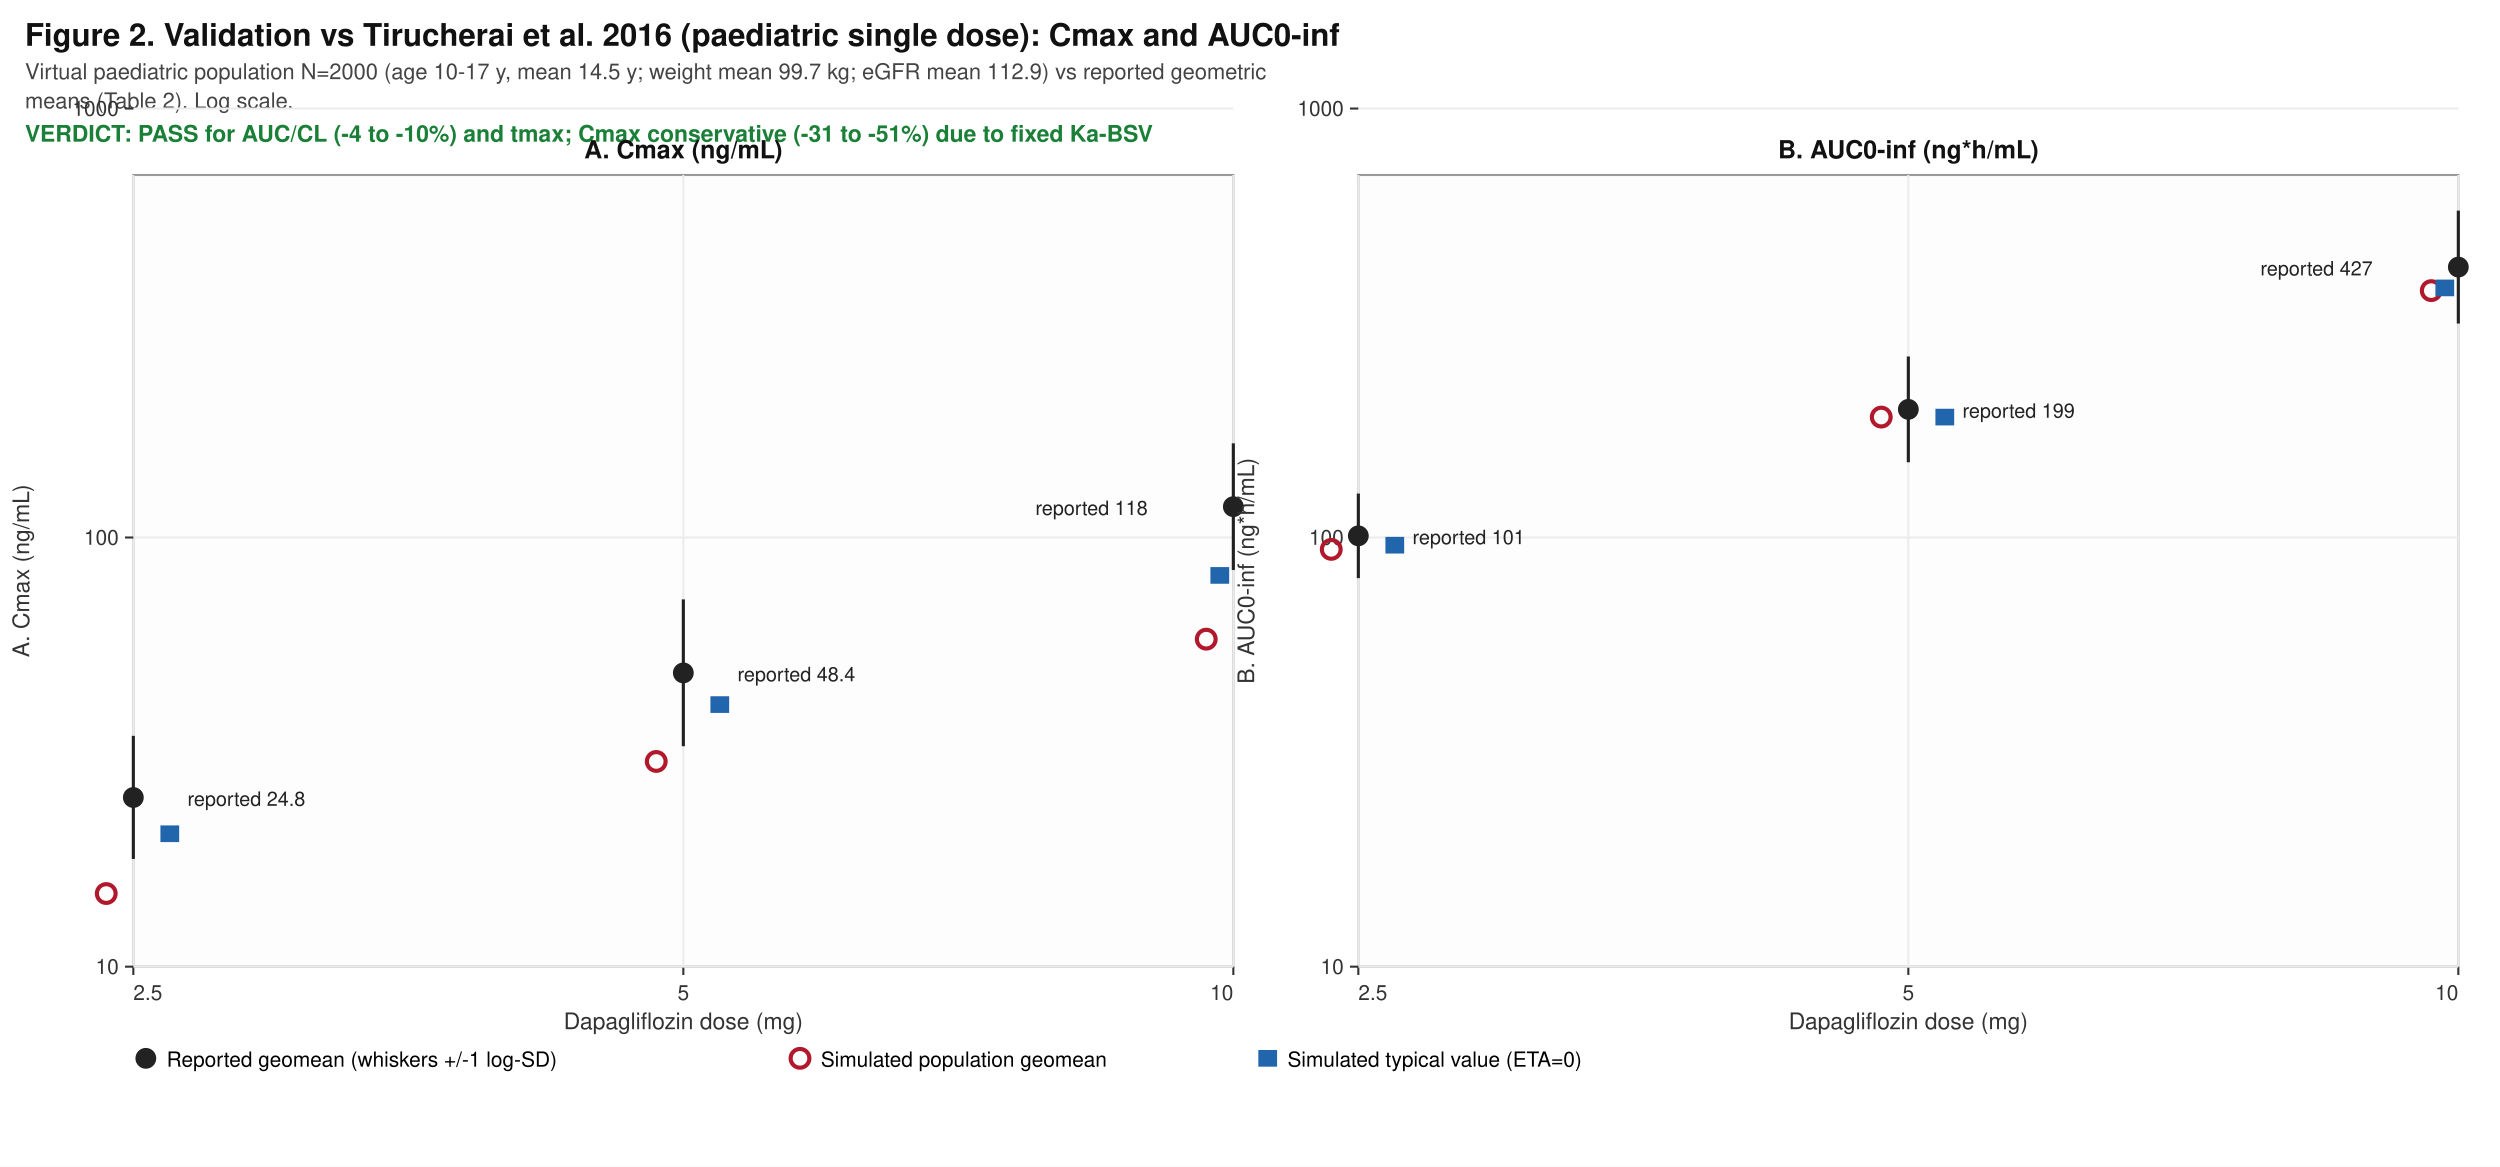
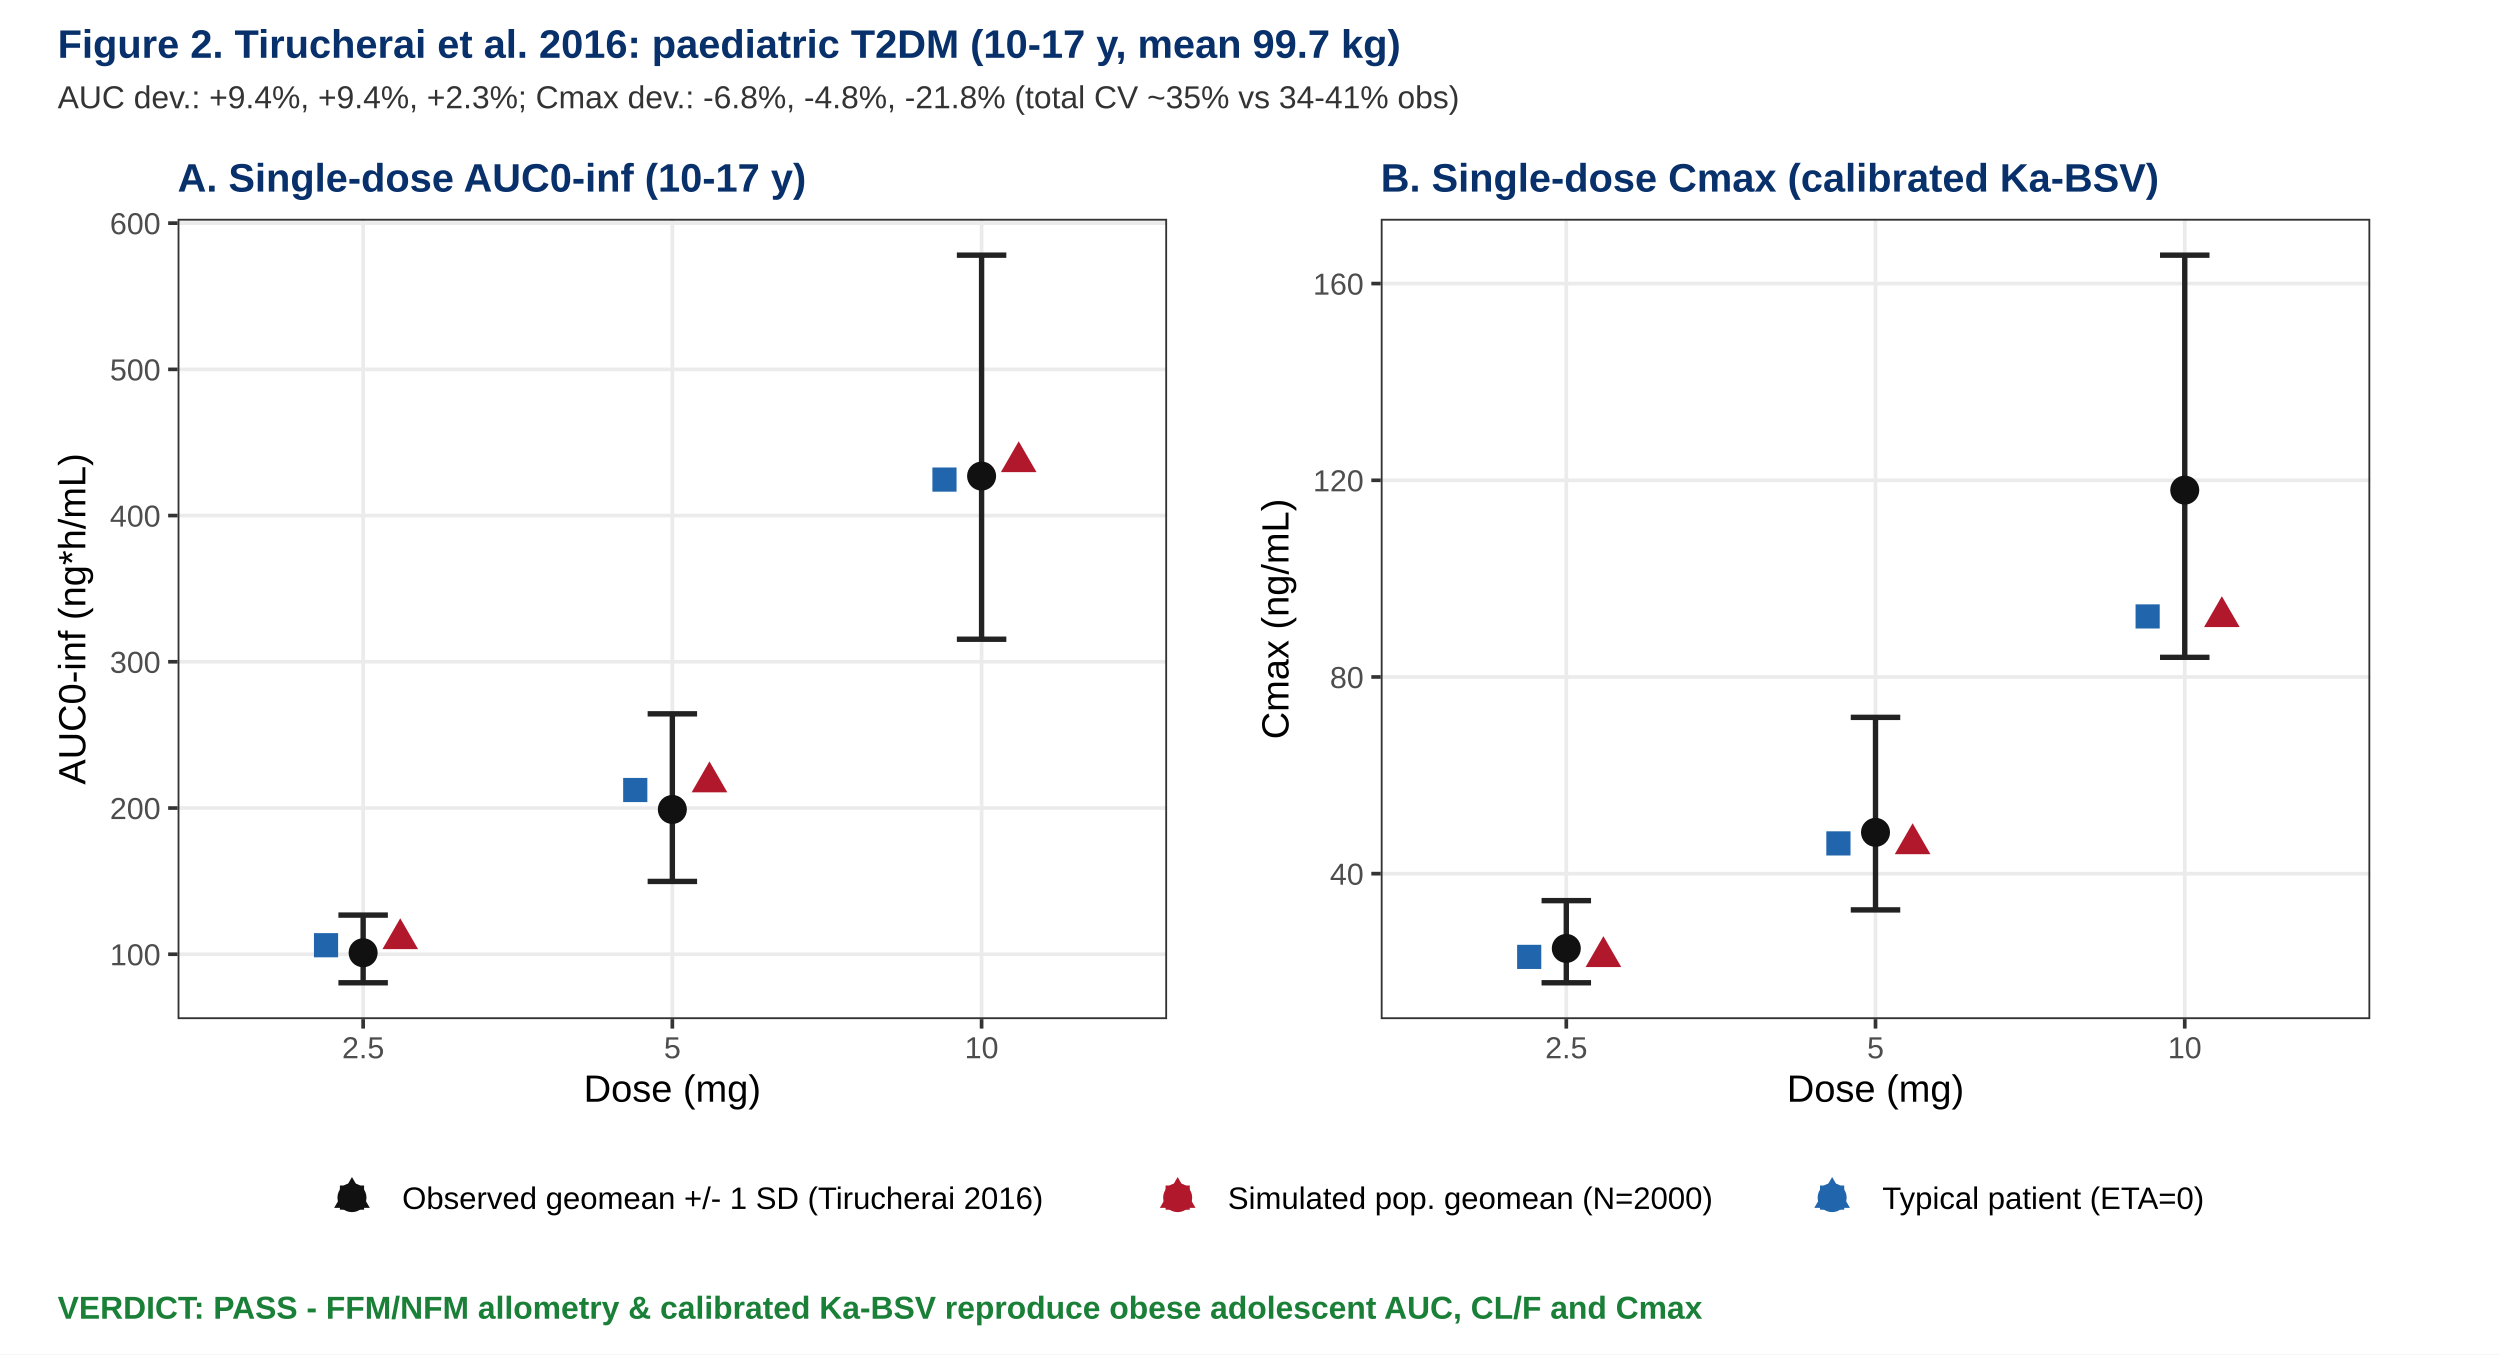
- <svg xmlns="http://www.w3.org/2000/svg" width="1200" height="560" viewBox="0 0 1200 560" font-family="Helvetica, Arial, sans-serif">
-   <rect width="1200" height="560" fill="white" />
-   <rect width="1200" height="1" fill="none" />
-   <text x="12" y="22" font-size="15" font-weight="bold" fill="#111">Figure 2. Validation vs Tirucherai et al. 2016 (paediatric single dose): Cmax and AUC0-inf</text>
-   <text x="12" y="38" font-size="10.5" fill="#444">Virtual paediatric population N=2000 (age 10-17 y, mean 14.5 y; weight mean 99.7 kg; eGFR mean 112.9) vs reported geometric</text>
-   <text x="12" y="52" font-size="10.5" fill="#444">means (Table 2). Log scale.</text>
-   <text x="12" y="68" font-size="11" font-weight="bold" fill="#1a7f37">VERDICT: PASS for AUC/CL (-4 to -10%) and tmax; Cmax conservative (-31 to -51%) due to fixed Ka-BSV</text>
-   <rect x="64" y="84" width="528" height="380" fill="#fdfdfd" stroke="#999" />
-   <line x1="64.0" y1="84" x2="64.0" y2="464" stroke="#ececec" />
-   <line x1="64.0" y1="464" x2="64.0" y2="468" stroke="#333" />
-   <text x="64.0" y="480" font-size="10" text-anchor="start" fill="#333">2.5</text>
-   <line x1="328.0" y1="84" x2="328.0" y2="464" stroke="#ececec" />
-   <line x1="328.0" y1="464" x2="328.0" y2="468" stroke="#333" />
-   <text x="328.0" y="480" font-size="10" text-anchor="middle" fill="#333">5</text>
-   <line x1="592.0" y1="84" x2="592.0" y2="464" stroke="#ececec" />
-   <line x1="592.0" y1="464" x2="592.0" y2="468" stroke="#333" />
-   <text x="592.0" y="480" font-size="10" text-anchor="end" fill="#333">10</text>
-   <line x1="64" y1="464.0" x2="592" y2="464.0" stroke="#ececec" />
-   <line x1="60" y1="464.0" x2="64" y2="464.0" stroke="#333" />
-   <text x="57" y="467.5" font-size="10" text-anchor="end" fill="#333">10</text>
-   <line x1="64" y1="258.0" x2="592" y2="258.0" stroke="#ececec" />
-   <line x1="60" y1="258.0" x2="64" y2="258.0" stroke="#333" />
-   <text x="57" y="261.5" font-size="10" text-anchor="end" fill="#333">100</text>
-   <line x1="64" y1="52.1" x2="592" y2="52.1" stroke="#ececec" />
-   <line x1="60" y1="52.1" x2="64" y2="52.1" stroke="#333" />
-   <text x="57" y="55.6" font-size="10" text-anchor="end" fill="#333">1000</text>
-   <text x="328.0" y="76" font-size="12" font-weight="bold" text-anchor="middle" fill="#111">A. Cmax (ng/mL)</text>
-   <text x="328.0" y="494" font-size="11" text-anchor="middle" fill="#333">Dapagliflozin dose (mg)</text>
-   <text x="14" y="274.0" font-size="11" text-anchor="middle" fill="#333" transform="rotate(-90 14 274.0)">A. Cmax (ng/mL)</text>
-   <line x1="64.0" y1="412.3" x2="64.0" y2="353.2" stroke="#222" stroke-width="1.5" />
-   <circle cx="64.0" cy="382.8" r="5" fill="#222" />
-   <circle cx="51.0" cy="428.9" r="4.5" fill="none" stroke="#b2182b" stroke-width="2" />
-   <rect x="77.0" y="396.2" width="9" height="8" fill="#2166ac" />
-   <text x="90.0" y="386.8" font-size="9.5" fill="#222">reported 24.8</text>
-   <line x1="328.0" y1="358.2" x2="328.0" y2="287.7" stroke="#222" stroke-width="1.5" />
-   <circle cx="328.0" cy="323.0" r="5" fill="#222" />
-   <circle cx="315.0" cy="365.5" r="4.5" fill="none" stroke="#b2182b" stroke-width="2" />
-   <rect x="341.0" y="334.2" width="9" height="8" fill="#2166ac" />
-   <text x="354.0" y="327.0" font-size="9.5" fill="#222">reported 48.4</text>
-   <line x1="592.0" y1="273.6" x2="592.0" y2="212.8" stroke="#222" stroke-width="1.5" />
-   <circle cx="592.0" cy="243.2" r="5" fill="#222" />
-   <circle cx="579.0" cy="306.8" r="4.5" fill="none" stroke="#b2182b" stroke-width="2" />
-   <rect x="581.0" y="272.2" width="9" height="8" fill="#2166ac" />
-   <text x="497.0" y="247.2" font-size="9.5" fill="#222">reported 118</text>
-   <rect x="652" y="84" width="528" height="380" fill="#fdfdfd" stroke="#999" />
-   <line x1="652.0" y1="84" x2="652.0" y2="464" stroke="#ececec" />
-   <line x1="652.0" y1="464" x2="652.0" y2="468" stroke="#333" />
-   <text x="652.0" y="480" font-size="10" text-anchor="start" fill="#333">2.5</text>
-   <line x1="916.0" y1="84" x2="916.0" y2="464" stroke="#ececec" />
-   <line x1="916.0" y1="464" x2="916.0" y2="468" stroke="#333" />
-   <text x="916.0" y="480" font-size="10" text-anchor="middle" fill="#333">5</text>
-   <line x1="1180.0" y1="84" x2="1180.0" y2="464" stroke="#ececec" />
-   <line x1="1180.0" y1="464" x2="1180.0" y2="468" stroke="#333" />
-   <text x="1180.0" y="480" font-size="10" text-anchor="end" fill="#333">10</text>
-   <line x1="652" y1="464.0" x2="1180" y2="464.0" stroke="#ececec" />
-   <line x1="648" y1="464.0" x2="652" y2="464.0" stroke="#333" />
-   <text x="645" y="467.5" font-size="10" text-anchor="end" fill="#333">10</text>
-   <line x1="652" y1="258.0" x2="1180" y2="258.0" stroke="#ececec" />
-   <line x1="648" y1="258.0" x2="652" y2="258.0" stroke="#333" />
-   <text x="645" y="261.5" font-size="10" text-anchor="end" fill="#333">100</text>
-   <line x1="652" y1="52.1" x2="1180" y2="52.1" stroke="#ececec" />
-   <line x1="648" y1="52.1" x2="652" y2="52.1" stroke="#333" />
-   <text x="645" y="55.6" font-size="10" text-anchor="end" fill="#333">1000</text>
-   <text x="916.0" y="76" font-size="12" font-weight="bold" text-anchor="middle" fill="#111">B. AUC0-inf (ng*h/mL)</text>
-   <text x="916.0" y="494" font-size="11" text-anchor="middle" fill="#333">Dapagliflozin dose (mg)</text>
-   <text x="602" y="274.0" font-size="11" text-anchor="middle" fill="#333" transform="rotate(-90 602 274.0)">B. AUC0-inf (ng*h/mL)</text>
-   <line x1="652.0" y1="277.5" x2="652.0" y2="236.9" stroke="#222" stroke-width="1.5" />
-   <circle cx="652.0" cy="257.2" r="5" fill="#222" />
-   <circle cx="639.0" cy="263.7" r="4.5" fill="none" stroke="#b2182b" stroke-width="2" />
-   <rect x="665.0" y="257.7" width="9" height="8" fill="#2166ac" />
-   <text x="678.0" y="261.2" font-size="9.5" fill="#222">reported 101</text>
-   <line x1="916.0" y1="221.9" x2="916.0" y2="171.1" stroke="#222" stroke-width="1.5" />
-   <circle cx="916.0" cy="196.5" r="5" fill="#222" />
-   <circle cx="903.0" cy="200.2" r="4.5" fill="none" stroke="#b2182b" stroke-width="2" />
-   <rect x="929.0" y="196.2" width="9" height="8" fill="#2166ac" />
-   <text x="942.0" y="200.5" font-size="9.5" fill="#222">reported 199</text>
-   <line x1="1180.0" y1="155.3" x2="1180.0" y2="101.1" stroke="#222" stroke-width="1.5" />
-   <circle cx="1180.0" cy="128.2" r="5" fill="#222" />
-   <circle cx="1167.0" cy="139.5" r="4.5" fill="none" stroke="#b2182b" stroke-width="2" />
-   <rect x="1169.0" y="134.2" width="9" height="8" fill="#2166ac" />
-   <text x="1085.0" y="132.2" font-size="9.5" fill="#222">reported 427</text>
-   <circle cx="70" cy="508" r="5" fill="#222" />
-   <text x="80" y="512" font-size="10">Reported geomean (whiskers +/-1 log-SD)</text>
-   <circle cx="384" cy="508" r="4.5" fill="none" stroke="#b2182b" stroke-width="2" />
-   <text x="394" y="512" font-size="10">Simulated population geomean</text>
-   <rect x="604" y="504" width="9" height="8" fill="#2166ac" />
-   <text x="618" y="512" font-size="10">Simulated typical value (ETA=0)</text>
+ <svg xmlns="http://www.w3.org/2000/svg" class="svglite" width="691.20pt" height="374.40pt" viewBox="0 0 691.20 374.40">
+   <defs>
+     <style type="text/css">
+     .svglite line, .svglite polyline, .svglite polygon, .svglite path, .svglite rect, .svglite circle {
+       fill: none;
+       stroke: #000000;
+       stroke-linecap: round;
+       stroke-linejoin: round;
+       stroke-miterlimit: 10.00;
+     }
+     .svglite text {
+       white-space: pre;
+     }
+   </style>
+   </defs>
+   <rect width="100%" height="100%" style="stroke: none; fill: #FFFFFF;" />
+   <defs>
+     <clipPath id="fig2_cpMC4wMHw2OTEuMjB8MC4wMHwzNzQuNDA=">
+       <rect x="0.00" y="0.00" width="691.20" height="374.40" />
+     </clipPath>
+   </defs>
+   <g clip-path="url(#fig2_cpMC4wMHw2OTEuMjB8MC4wMHwzNzQuNDA=)">
+     <rect x="0.00" y="0" width="691.20" height="374.40" style="stroke-width: 1.02; stroke: #FFFFFF; fill: #FFFFFF;" />
+   </g>
+   <defs>
+     <clipPath id="fig2_cpNDkuMTB8NjU1LjMzfDYwLjUwfDI4MS43Nw==">
+       <rect x="49.10" y="60.50" width="606.23" height="221.27" />
+     </clipPath>
+   </defs>
+   <g clip-path="url(#fig2_cpNDkuMTB8NjU1LjMzfDYwLjUwfDI4MS43Nw==)">
+ </g>
+   <g clip-path="url(#fig2_cpMC4wMHw2OTEuMjB8MC4wMHwzNzQuNDA=)">
+ </g>
+   <defs>
+     <clipPath id="fig2_cpNy45N3wzNDAuNjJ8MzYuOTl8MzUyLjk2">
+       <rect x="7.97" y="36.99" width="332.65" height="315.97" />
+     </clipPath>
+   </defs>
+   <g clip-path="url(#fig2_cpNy45N3wzNDAuNjJ8MzYuOTl8MzUyLjk2)">
+     <rect x="7.97" y="36.99" width="332.65" height="315.97" style="stroke-width: 1.02; stroke: #FFFFFF; fill: #FFFFFF;" />
+   </g>
+   <g clip-path="url(#fig2_cpMC4wMHw2OTEuMjB8MC4wMHwzNzQuNDA=)">
+ </g>
+   <defs>
+     <clipPath id="fig2_cpNDkuMTB8MzIyLjY5fDYwLjUwfDI4MS43Nw==">
+       <rect x="49.10" y="60.50" width="273.58" height="221.27" />
+     </clipPath>
+   </defs>
+   <g clip-path="url(#fig2_cpNDkuMTB8MzIyLjY5fDYwLjUwfDI4MS43Nw==)">
+     <rect x="49.10" y="60.50" width="273.58" height="221.27" style="stroke-width: 1.02; stroke: none; fill: #FFFFFF;" />
+     <polyline points="49.10,263.82 322.69,263.82 " style="stroke-width: 1.02; stroke: #EBEBEB; stroke-linecap: butt;" />
+     <polyline points="49.10,223.40 322.69,223.40 " style="stroke-width: 1.02; stroke: #EBEBEB; stroke-linecap: butt;" />
+     <polyline points="49.10,182.97 322.69,182.97 " style="stroke-width: 1.02; stroke: #EBEBEB; stroke-linecap: butt;" />
+     <polyline points="49.10,142.54 322.69,142.54 " style="stroke-width: 1.02; stroke: #EBEBEB; stroke-linecap: butt;" />
+     <polyline points="49.10,102.12 322.69,102.12 " style="stroke-width: 1.02; stroke: #EBEBEB; stroke-linecap: butt;" />
+     <polyline points="49.10,61.69 322.69,61.69 " style="stroke-width: 1.02; stroke: #EBEBEB; stroke-linecap: butt;" />
+     <polyline points="100.40,281.77 100.40,60.50 " style="stroke-width: 1.02; stroke: #EBEBEB; stroke-linecap: butt;" />
+     <polyline points="185.89,281.77 185.89,60.50 " style="stroke-width: 1.02; stroke: #EBEBEB; stroke-linecap: butt;" />
+     <polyline points="271.39,281.77 271.39,60.50 " style="stroke-width: 1.02; stroke: #EBEBEB; stroke-linecap: butt;" />
+     <polyline points="93.56,253.01 107.24,253.01 " style="stroke-width: 1.49; stroke: #222222; stroke-linecap: butt;" />
+     <polyline points="100.40,253.01 100.40,271.71 " style="stroke-width: 1.49; stroke: #222222; stroke-linecap: butt;" />
+     <polyline points="93.56,271.71 107.24,271.71 " style="stroke-width: 1.49; stroke: #222222; stroke-linecap: butt;" />
+     <polyline points="179.06,197.36 192.73,197.36 " style="stroke-width: 1.49; stroke: #222222; stroke-linecap: butt;" />
+     <polyline points="185.89,197.36 185.89,243.70 " style="stroke-width: 1.49; stroke: #222222; stroke-linecap: butt;" />
+     <polyline points="179.06,243.70 192.73,243.70 " style="stroke-width: 1.49; stroke: #222222; stroke-linecap: butt;" />
+     <polyline points="264.55,70.55 278.23,70.55 " style="stroke-width: 1.49; stroke: #222222; stroke-linecap: butt;" />
+     <polyline points="271.39,70.55 271.39,176.74 " style="stroke-width: 1.49; stroke: #222222; stroke-linecap: butt;" />
+     <polyline points="264.55,176.74 278.23,176.74 " style="stroke-width: 1.49; stroke: #222222; stroke-linecap: butt;" />
+     <circle cx="100.40" cy="263.42" r="3.66" style="stroke-width: 0.71; stroke: #111111; fill: #111111;" />
+     <circle cx="185.89" cy="223.80" r="3.66" style="stroke-width: 0.71; stroke: #111111; fill: #111111;" />
+     <circle cx="271.39" cy="131.63" r="3.66" style="stroke-width: 0.71; stroke: #111111; fill: #111111;" />
+     <polygon points="110.66,253.88 115.59,262.42 105.73,262.42 " style="stroke-width: 0.71; stroke: none; fill: #B2182B;" />
+     <polygon points="196.15,210.51 201.09,219.06 191.22,219.06 " style="stroke-width: 0.71; stroke: none; fill: #B2182B;" />
+     <polygon points="281.65,122.00 286.58,130.54 276.72,130.54 " style="stroke-width: 0.71; stroke: none; fill: #B2182B;" />
+     <polygon points="86.80,264.68 93.48,264.68 93.48,257.99 86.80,257.99 " style="stroke-width: 0.71; stroke: none; fill: #2166AC;" />
+     <polygon points="172.29,221.76 178.98,221.76 178.98,215.08 172.29,215.08 " style="stroke-width: 0.71; stroke: none; fill: #2166AC;" />
+     <polygon points="257.79,135.94 264.47,135.94 264.47,129.25 257.79,129.25 " style="stroke-width: 0.71; stroke: none; fill: #2166AC;" />
+     <rect x="49.10" y="60.50" width="273.58" height="221.27" style="stroke-width: 1.02; stroke: #333333;" />
+   </g>
+   <g clip-path="url(#fig2_cpMC4wMHw2OTEuMjB8MC4wMHwzNzQuNDA=)">
+     <text x="44.40" y="266.88" text-anchor="end" style="font-size: 8.40px;fill: #4D4D4D; font-family: &quot;Liberation Sans&quot;;" textLength="16.01px" lengthAdjust="spacingAndGlyphs">100</text>
+     <text x="44.40" y="226.45" text-anchor="end" style="font-size: 8.40px;fill: #4D4D4D; font-family: &quot;Liberation Sans&quot;;" textLength="16.01px" lengthAdjust="spacingAndGlyphs">200</text>
+     <text x="44.40" y="186.03" text-anchor="end" style="font-size: 8.40px;fill: #4D4D4D; font-family: &quot;Liberation Sans&quot;;" textLength="16.01px" lengthAdjust="spacingAndGlyphs">300</text>
+     <text x="44.40" y="145.60" text-anchor="end" style="font-size: 8.40px;fill: #4D4D4D; font-family: &quot;Liberation Sans&quot;;" textLength="16.01px" lengthAdjust="spacingAndGlyphs">400</text>
+     <text x="44.40" y="105.17" text-anchor="end" style="font-size: 8.40px;fill: #4D4D4D; font-family: &quot;Liberation Sans&quot;;" textLength="16.01px" lengthAdjust="spacingAndGlyphs">500</text>
+     <text x="44.40" y="64.75" text-anchor="end" style="font-size: 8.40px;fill: #4D4D4D; font-family: &quot;Liberation Sans&quot;;" textLength="16.01px" lengthAdjust="spacingAndGlyphs">600</text>
+     <polyline points="46.49,263.82 49.10,263.82 " style="stroke-width: 1.02; stroke: #333333; stroke-linecap: butt;" />
+     <polyline points="46.49,223.40 49.10,223.40 " style="stroke-width: 1.02; stroke: #333333; stroke-linecap: butt;" />
+     <polyline points="46.49,182.97 49.10,182.97 " style="stroke-width: 1.02; stroke: #333333; stroke-linecap: butt;" />
+     <polyline points="46.49,142.54 49.10,142.54 " style="stroke-width: 1.02; stroke: #333333; stroke-linecap: butt;" />
+     <polyline points="46.49,102.12 49.10,102.12 " style="stroke-width: 1.02; stroke: #333333; stroke-linecap: butt;" />
+     <polyline points="46.49,61.69 49.10,61.69 " style="stroke-width: 1.02; stroke: #333333; stroke-linecap: butt;" />
+     <polyline points="100.40,284.39 100.40,281.77 " style="stroke-width: 1.02; stroke: #333333; stroke-linecap: butt;" />
+     <polyline points="185.89,284.39 185.89,281.77 " style="stroke-width: 1.02; stroke: #333333; stroke-linecap: butt;" />
+     <polyline points="271.39,284.39 271.39,281.77 " style="stroke-width: 1.02; stroke: #333333; stroke-linecap: butt;" />
+     <text x="100.40" y="292.59" text-anchor="middle" style="font-size: 8.40px;fill: #4D4D4D; font-family: &quot;Liberation Sans&quot;;" textLength="13.33px" lengthAdjust="spacingAndGlyphs">2.5</text>
+     <text x="185.89" y="292.59" text-anchor="middle" style="font-size: 8.40px;fill: #4D4D4D; font-family: &quot;Liberation Sans&quot;;" textLength="5.34px" lengthAdjust="spacingAndGlyphs">5</text>
+     <text x="271.39" y="292.59" text-anchor="middle" style="font-size: 8.40px;fill: #4D4D4D; font-family: &quot;Liberation Sans&quot;;" textLength="10.67px" lengthAdjust="spacingAndGlyphs">10</text>
+     <text x="185.89" y="304.60" text-anchor="middle" style="font-size: 10.50px; font-family: &quot;Liberation Sans&quot;;" textLength="54.85px" lengthAdjust="spacingAndGlyphs">Dose (mg)</text>
+     <text transform="translate(23.59,171.13) rotate(-90)" text-anchor="middle" style="font-size: 10.50px; font-family: &quot;Liberation Sans&quot;;" textLength="102.27px" lengthAdjust="spacingAndGlyphs">AUC0-inf (ng*h/mL)</text>
+     <text x="49.10" y="52.98" style="font-size: 11.00px; font-weight: bold;fill: #08306B; font-family: &quot;Liberation Sans&quot;;" textLength="207.06px" lengthAdjust="spacingAndGlyphs">A. Single-dose AUC0-inf (10-17 y)</text>
+   </g>
+   <defs>
+     <clipPath id="fig2_cpMzQwLjYyfDY3My4yN3wzNi45OXwzNTIuOTY=">
+       <rect x="340.62" y="36.99" width="332.65" height="315.97" />
+     </clipPath>
+   </defs>
+   <g clip-path="url(#fig2_cpMzQwLjYyfDY3My4yN3wzNi45OXwzNTIuOTY=)">
+     <rect x="340.62" y="36.99" width="332.65" height="315.97" style="stroke-width: 1.02; stroke: #FFFFFF; fill: #FFFFFF;" />
+   </g>
+   <g clip-path="url(#fig2_cpMC4wMHw2OTEuMjB8MC4wMHwzNzQuNDA=)">
+ </g>
+   <defs>
+     <clipPath id="fig2_cpMzgxLjc1fDY1NS4zM3w2MC41MHwyODEuNzc=">
+       <rect x="381.75" y="60.50" width="273.58" height="221.27" />
+     </clipPath>
+   </defs>
+   <g clip-path="url(#fig2_cpMzgxLjc1fDY1NS4zM3w2MC41MHwyODEuNzc=)">
+     <rect x="381.75" y="60.50" width="273.58" height="221.27" style="stroke-width: 1.02; stroke: none; fill: #FFFFFF;" />
+     <polyline points="381.75,241.55 655.33,241.55 " style="stroke-width: 1.02; stroke: #EBEBEB; stroke-linecap: butt;" />
+     <polyline points="381.75,187.17 655.33,187.17 " style="stroke-width: 1.02; stroke: #EBEBEB; stroke-linecap: butt;" />
+     <polyline points="381.75,132.79 655.33,132.79 " style="stroke-width: 1.02; stroke: #EBEBEB; stroke-linecap: butt;" />
+     <polyline points="381.75,78.40 655.33,78.40 " style="stroke-width: 1.02; stroke: #EBEBEB; stroke-linecap: butt;" />
+     <polyline points="433.05,281.77 433.05,60.50 " style="stroke-width: 1.02; stroke: #EBEBEB; stroke-linecap: butt;" />
+     <polyline points="518.54,281.77 518.54,60.50 " style="stroke-width: 1.02; stroke: #EBEBEB; stroke-linecap: butt;" />
+     <polyline points="604.04,281.77 604.04,60.50 " style="stroke-width: 1.02; stroke: #EBEBEB; stroke-linecap: butt;" />
+     <polyline points="426.21,249.00 439.89,249.00 " style="stroke-width: 1.49; stroke: #222222; stroke-linecap: butt;" />
+     <polyline points="433.05,249.00 433.05,271.71 " style="stroke-width: 1.49; stroke: #222222; stroke-linecap: butt;" />
+     <polyline points="426.21,271.71 439.89,271.71 " style="stroke-width: 1.49; stroke: #222222; stroke-linecap: butt;" />
+     <polyline points="511.70,198.34 525.38,198.34 " style="stroke-width: 1.49; stroke: #222222; stroke-linecap: butt;" />
+     <polyline points="518.54,198.34 518.54,251.57 " style="stroke-width: 1.49; stroke: #222222; stroke-linecap: butt;" />
+     <polyline points="511.70,251.57 525.38,251.57 " style="stroke-width: 1.49; stroke: #222222; stroke-linecap: butt;" />
+     <polyline points="597.20,70.55 610.88,70.55 " style="stroke-width: 1.49; stroke: #222222; stroke-linecap: butt;" />
+     <polyline points="604.04,70.55 604.04,181.74 " style="stroke-width: 1.49; stroke: #222222; stroke-linecap: butt;" />
+     <polyline points="597.20,181.74 610.88,181.74 " style="stroke-width: 1.49; stroke: #222222; stroke-linecap: butt;" />
+     <circle cx="433.05" cy="262.22" r="3.66" style="stroke-width: 0.71; stroke: #111111; fill: #111111;" />
+     <circle cx="518.54" cy="230.13" r="3.66" style="stroke-width: 0.71; stroke: #111111; fill: #111111;" />
+     <circle cx="604.04" cy="135.51" r="3.66" style="stroke-width: 0.71; stroke: #111111; fill: #111111;" />
+     <polygon points="443.31,258.82 448.24,267.37 438.38,267.37 " style="stroke-width: 0.71; stroke: none; fill: #B2182B;" />
+     <polygon points="528.80,227.61 533.73,236.16 523.87,236.16 " style="stroke-width: 0.71; stroke: none; fill: #B2182B;" />
+     <polygon points="614.30,164.84 619.23,173.38 609.37,173.38 " style="stroke-width: 0.71; stroke: none; fill: #B2182B;" />
+     <polygon points="419.45,267.90 426.13,267.90 426.13,261.22 419.45,261.22 " style="stroke-width: 0.71; stroke: none; fill: #2166AC;" />
+     <polygon points="504.94,236.53 511.63,236.53 511.63,229.84 504.94,229.84 " style="stroke-width: 0.71; stroke: none; fill: #2166AC;" />
+     <polygon points="590.44,173.77 597.12,173.77 597.12,167.09 590.44,167.09 " style="stroke-width: 0.71; stroke: none; fill: #2166AC;" />
+     <rect x="381.75" y="60.50" width="273.58" height="221.27" style="stroke-width: 1.02; stroke: #333333;" />
+   </g>
+   <g clip-path="url(#fig2_cpMC4wMHw2OTEuMjB8MC4wMHwzNzQuNDA=)">
+     <text x="377.04" y="244.61" text-anchor="end" style="font-size: 8.40px;fill: #4D4D4D; font-family: &quot;Liberation Sans&quot;;" textLength="10.67px" lengthAdjust="spacingAndGlyphs">40</text>
+     <text x="377.04" y="190.23" text-anchor="end" style="font-size: 8.40px;fill: #4D4D4D; font-family: &quot;Liberation Sans&quot;;" textLength="10.67px" lengthAdjust="spacingAndGlyphs">80</text>
+     <text x="377.04" y="135.84" text-anchor="end" style="font-size: 8.40px;fill: #4D4D4D; font-family: &quot;Liberation Sans&quot;;" textLength="16.01px" lengthAdjust="spacingAndGlyphs">120</text>
+     <text x="377.04" y="81.46" text-anchor="end" style="font-size: 8.40px;fill: #4D4D4D; font-family: &quot;Liberation Sans&quot;;" textLength="16.01px" lengthAdjust="spacingAndGlyphs">160</text>
+     <polyline points="379.14,241.55 381.75,241.55 " style="stroke-width: 1.02; stroke: #333333; stroke-linecap: butt;" />
+     <polyline points="379.14,187.17 381.75,187.17 " style="stroke-width: 1.02; stroke: #333333; stroke-linecap: butt;" />
+     <polyline points="379.14,132.79 381.75,132.79 " style="stroke-width: 1.02; stroke: #333333; stroke-linecap: butt;" />
+     <polyline points="379.14,78.40 381.75,78.40 " style="stroke-width: 1.02; stroke: #333333; stroke-linecap: butt;" />
+     <polyline points="433.05,284.39 433.05,281.77 " style="stroke-width: 1.02; stroke: #333333; stroke-linecap: butt;" />
+     <polyline points="518.54,284.39 518.54,281.77 " style="stroke-width: 1.02; stroke: #333333; stroke-linecap: butt;" />
+     <polyline points="604.04,284.39 604.04,281.77 " style="stroke-width: 1.02; stroke: #333333; stroke-linecap: butt;" />
+     <text x="433.05" y="292.59" text-anchor="middle" style="font-size: 8.40px;fill: #4D4D4D; font-family: &quot;Liberation Sans&quot;;" textLength="13.33px" lengthAdjust="spacingAndGlyphs">2.5</text>
+     <text x="518.54" y="292.59" text-anchor="middle" style="font-size: 8.40px;fill: #4D4D4D; font-family: &quot;Liberation Sans&quot;;" textLength="5.34px" lengthAdjust="spacingAndGlyphs">5</text>
+     <text x="604.04" y="292.59" text-anchor="middle" style="font-size: 8.40px;fill: #4D4D4D; font-family: &quot;Liberation Sans&quot;;" textLength="10.67px" lengthAdjust="spacingAndGlyphs">10</text>
+     <text x="518.54" y="304.60" text-anchor="middle" style="font-size: 10.50px; font-family: &quot;Liberation Sans&quot;;" textLength="54.85px" lengthAdjust="spacingAndGlyphs">Dose (mg)</text>
+     <text transform="translate(356.24,171.13) rotate(-90)" text-anchor="middle" style="font-size: 10.50px; font-family: &quot;Liberation Sans&quot;;" textLength="74.64px" lengthAdjust="spacingAndGlyphs">Cmax (ng/mL)</text>
+     <text x="381.75" y="52.98" style="font-size: 11.00px; font-weight: bold;fill: #08306B; font-family: &quot;Liberation Sans&quot;;" textLength="252.78px" lengthAdjust="spacingAndGlyphs">B. Single-dose Cmax (calibrated Ka-BSV)</text>
+   </g>
+   <defs>
+     <clipPath id="fig2_cpNzguMjF8NjI2LjIyfDMxNy4yNHwzNDQuOTk=">
+       <rect x="78.21" y="317.24" width="548.01" height="27.74" />
+     </clipPath>
+   </defs>
+   <g clip-path="url(#fig2_cpNzguMjF8NjI2LjIyfDMxNy4yNHwzNDQuOTk=)">
+ </g>
+   <g clip-path="url(#fig2_cpMC4wMHw2OTEuMjB8MC4wMHwzNzQuNDA=)">
+     <rect x="78.21" y="317.24" width="548.01" height="27.74" style="stroke-width: 1.02; stroke: none; fill: #FFFFFF;" />
+   </g>
+   <g clip-path="url(#fig2_cpNzguMjF8NjI2LjIyfDMxNy4yNHwzNDQuOTk=)">
+ </g>
+   <g clip-path="url(#fig2_cpMC4wMHw2OTEuMjB8MC4wMHwzNzQuNDA=)">
+ </g>
+   <g clip-path="url(#fig2_cpNzguMjF8NjI2LjIyfDMxNy4yNHwzNDQuOTk=)">
+ </g>
+   <g clip-path="url(#fig2_cpMC4wMHw2OTEuMjB8MC4wMHwzNzQuNDA=)">
+     <rect x="88.67" y="322.48" width="17.28" height="17.28" style="stroke-width: 1.02; stroke: none; fill: #FFFFFF;" />
+   </g>
+   <g clip-path="url(#fig2_cpNzguMjF8NjI2LjIyfDMxNy4yNHwzNDQuOTk=)">
+ </g>
+   <g clip-path="url(#fig2_cpMC4wMHw2OTEuMjB8MC4wMHwzNzQuNDA=)">
+     <circle cx="97.31" cy="331.12" r="3.66" style="stroke-width: 0.71; stroke: #111111; fill: #111111;" />
+   </g>
+   <g clip-path="url(#fig2_cpNzguMjF8NjI2LjIyfDMxNy4yNHwzNDQuOTk=)">
+ </g>
+   <g clip-path="url(#fig2_cpMC4wMHw2OTEuMjB8MC4wMHwzNzQuNDA=)">
+     <polygon points="97.31,325.42 102.25,333.96 92.38,333.96 " style="stroke-width: 0.71; stroke: none; fill: #111111;" />
+   </g>
+   <g clip-path="url(#fig2_cpNzguMjF8NjI2LjIyfDMxNy4yNHwzNDQuOTk=)">
+ </g>
+   <g clip-path="url(#fig2_cpMC4wMHw2OTEuMjB8MC4wMHwzNzQuNDA=)">
+     <polygon points="93.97,334.46 100.66,334.46 100.66,327.77 93.97,327.77 " style="stroke-width: 0.71; stroke: none; fill: #111111;" />
+   </g>
+   <g clip-path="url(#fig2_cpNzguMjF8NjI2LjIyfDMxNy4yNHwzNDQuOTk=)">
+ </g>
+   <g clip-path="url(#fig2_cpMC4wMHw2OTEuMjB8MC4wMHwzNzQuNDA=)">
+     <rect x="316.96" y="322.48" width="17.28" height="17.28" style="stroke-width: 1.02; stroke: none; fill: #FFFFFF;" />
+   </g>
+   <g clip-path="url(#fig2_cpNzguMjF8NjI2LjIyfDMxNy4yNHwzNDQuOTk=)">
+ </g>
+   <g clip-path="url(#fig2_cpMC4wMHw2OTEuMjB8MC4wMHwzNzQuNDA=)">
+     <circle cx="325.60" cy="331.12" r="3.66" style="stroke-width: 0.71; stroke: #B2182B; fill: #B2182B;" />
+   </g>
+   <g clip-path="url(#fig2_cpNzguMjF8NjI2LjIyfDMxNy4yNHwzNDQuOTk=)">
+ </g>
+   <g clip-path="url(#fig2_cpMC4wMHw2OTEuMjB8MC4wMHwzNzQuNDA=)">
+     <polygon points="325.60,325.42 330.54,333.96 320.67,333.96 " style="stroke-width: 0.71; stroke: none; fill: #B2182B;" />
+   </g>
+   <g clip-path="url(#fig2_cpNzguMjF8NjI2LjIyfDMxNy4yNHwzNDQuOTk=)">
+ </g>
+   <g clip-path="url(#fig2_cpMC4wMHw2OTEuMjB8MC4wMHwzNzQuNDA=)">
+     <polygon points="322.26,334.46 328.95,334.46 328.95,327.77 322.26,327.77 " style="stroke-width: 0.71; stroke: none; fill: #B2182B;" />
+   </g>
+   <g clip-path="url(#fig2_cpNzguMjF8NjI2LjIyfDMxNy4yNHwzNDQuOTk=)">
+ </g>
+   <g clip-path="url(#fig2_cpMC4wMHw2OTEuMjB8MC4wMHwzNzQuNDA=)">
+     <rect x="497.91" y="322.48" width="17.28" height="17.28" style="stroke-width: 1.02; stroke: none; fill: #FFFFFF;" />
+   </g>
+   <g clip-path="url(#fig2_cpNzguMjF8NjI2LjIyfDMxNy4yNHwzNDQuOTk=)">
+ </g>
+   <g clip-path="url(#fig2_cpMC4wMHw2OTEuMjB8MC4wMHwzNzQuNDA=)">
+     <circle cx="506.55" cy="331.12" r="3.66" style="stroke-width: 0.71; stroke: #2166AC; fill: #2166AC;" />
+   </g>
+   <g clip-path="url(#fig2_cpNzguMjF8NjI2LjIyfDMxNy4yNHwzNDQuOTk=)">
+ </g>
+   <g clip-path="url(#fig2_cpMC4wMHw2OTEuMjB8MC4wMHwzNzQuNDA=)">
+     <polygon points="506.55,325.42 511.48,333.96 501.61,333.96 " style="stroke-width: 0.71; stroke: none; fill: #2166AC;" />
+   </g>
+   <g clip-path="url(#fig2_cpNzguMjF8NjI2LjIyfDMxNy4yNHwzNDQuOTk=)">
+ </g>
+   <g clip-path="url(#fig2_cpMC4wMHw2OTEuMjB8MC4wMHwzNzQuNDA=)">
+     <polygon points="503.20,334.46 509.89,334.46 509.89,327.77 503.20,327.77 " style="stroke-width: 0.71; stroke: none; fill: #2166AC;" />
+   </g>
+   <g clip-path="url(#fig2_cpNzguMjF8NjI2LjIyfDMxNy4yNHwzNDQuOTk=)">
+ </g>
+   <g clip-path="url(#fig2_cpMC4wMHw2OTEuMjB8MC4wMHwzNzQuNDA=)">
+     <text x="111.19" y="334.25" style="font-size: 8.60px; font-family: &quot;Liberation Sans&quot;;" textLength="200.55px" lengthAdjust="spacingAndGlyphs">Observed geomean +/- 1 SD (Tirucherai 2016)</text>
+   </g>
+   <g clip-path="url(#fig2_cpNzguMjF8NjI2LjIyfDMxNy4yNHwzNDQuOTk=)">
+ </g>
+   <g clip-path="url(#fig2_cpMC4wMHw2OTEuMjB8MC4wMHwzNzQuNDA=)">
+     <text x="339.47" y="334.25" style="font-size: 8.60px; font-family: &quot;Liberation Sans&quot;;" textLength="153.20px" lengthAdjust="spacingAndGlyphs">Simulated pop. geomean (N=2000)</text>
+   </g>
+   <g clip-path="url(#fig2_cpNzguMjF8NjI2LjIyfDMxNy4yNHwzNDQuOTk=)">
+ </g>
+   <g clip-path="url(#fig2_cpMC4wMHw2OTEuMjB8MC4wMHwzNzQuNDA=)">
+     <text x="520.42" y="334.25" style="font-size: 8.60px; font-family: &quot;Liberation Sans&quot;;" textLength="100.58px" lengthAdjust="spacingAndGlyphs">Typical patient (ETA=0)</text>
+   </g>
+   <g clip-path="url(#fig2_cpNzguMjF8NjI2LjIyfDMxNy4yNHwzNDQuOTk=)">
+ </g>
+   <g clip-path="url(#fig2_cpMC4wMHw2OTEuMjB8MC4wMHwzNzQuNDA=)">
+     <text x="15.94" y="364.60" style="font-size: 8.80px; font-weight: bold;fill: #1A7F37; font-family: &quot;Liberation Sans&quot;;" textLength="529.57px" lengthAdjust="spacingAndGlyphs">VERDICT: PASS - FFM/NFM allometry &amp; calibrated Ka-BSV reproduce obese adolescent AUC, CL/F and Cmax</text>
+     <text x="15.94" y="29.93" style="font-size: 8.80px;fill: #333333; font-family: &quot;Liberation Sans&quot;;" textLength="439.14px" lengthAdjust="spacingAndGlyphs">AUC dev.: +9.4%, +9.4%, +2.3%; Cmax dev.: -6.8%, -4.8%, -21.8% (total CV ~35% vs 34-41% obs)</text>
+     <text x="15.94" y="15.99" style="font-size: 11.00px; font-weight: bold;fill: #08306B; font-family: &quot;Liberation Sans&quot;;" textLength="454.04px" lengthAdjust="spacingAndGlyphs">Figure 2. Tirucherai et al. 2016: paediatric T2DM (10-17 y, mean 99.7 kg)</text>
+   </g>
</svg>
